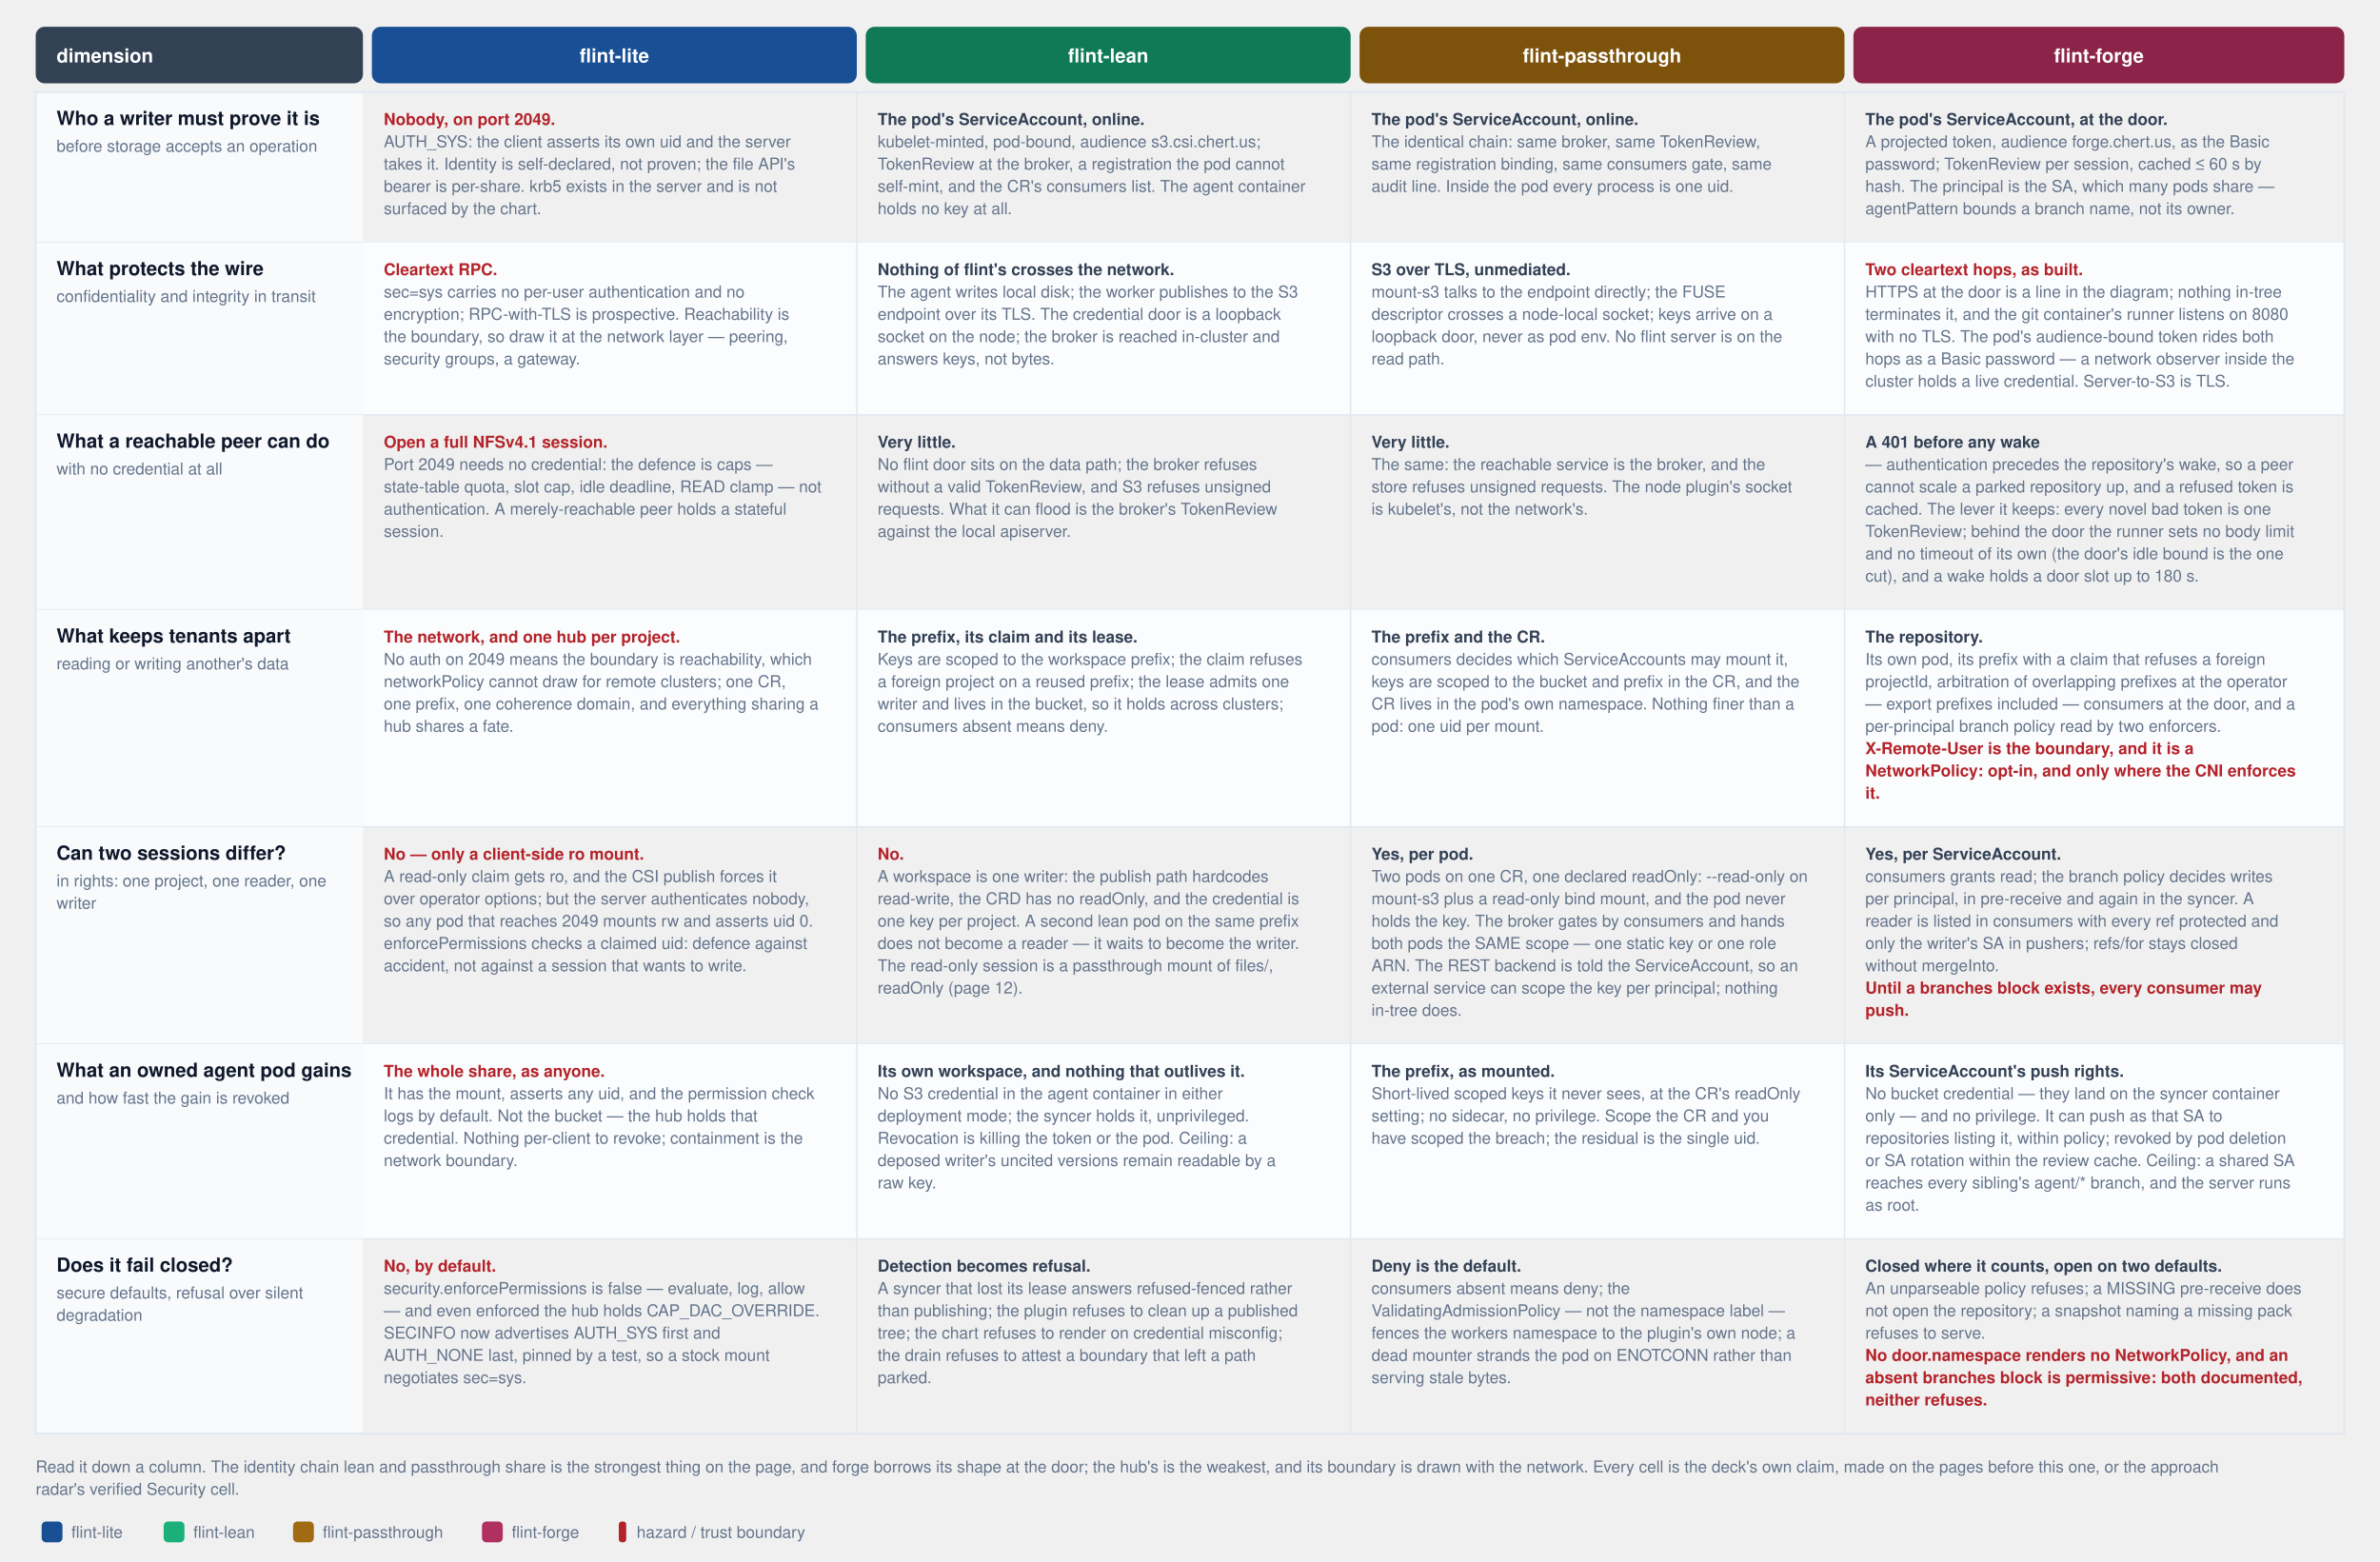
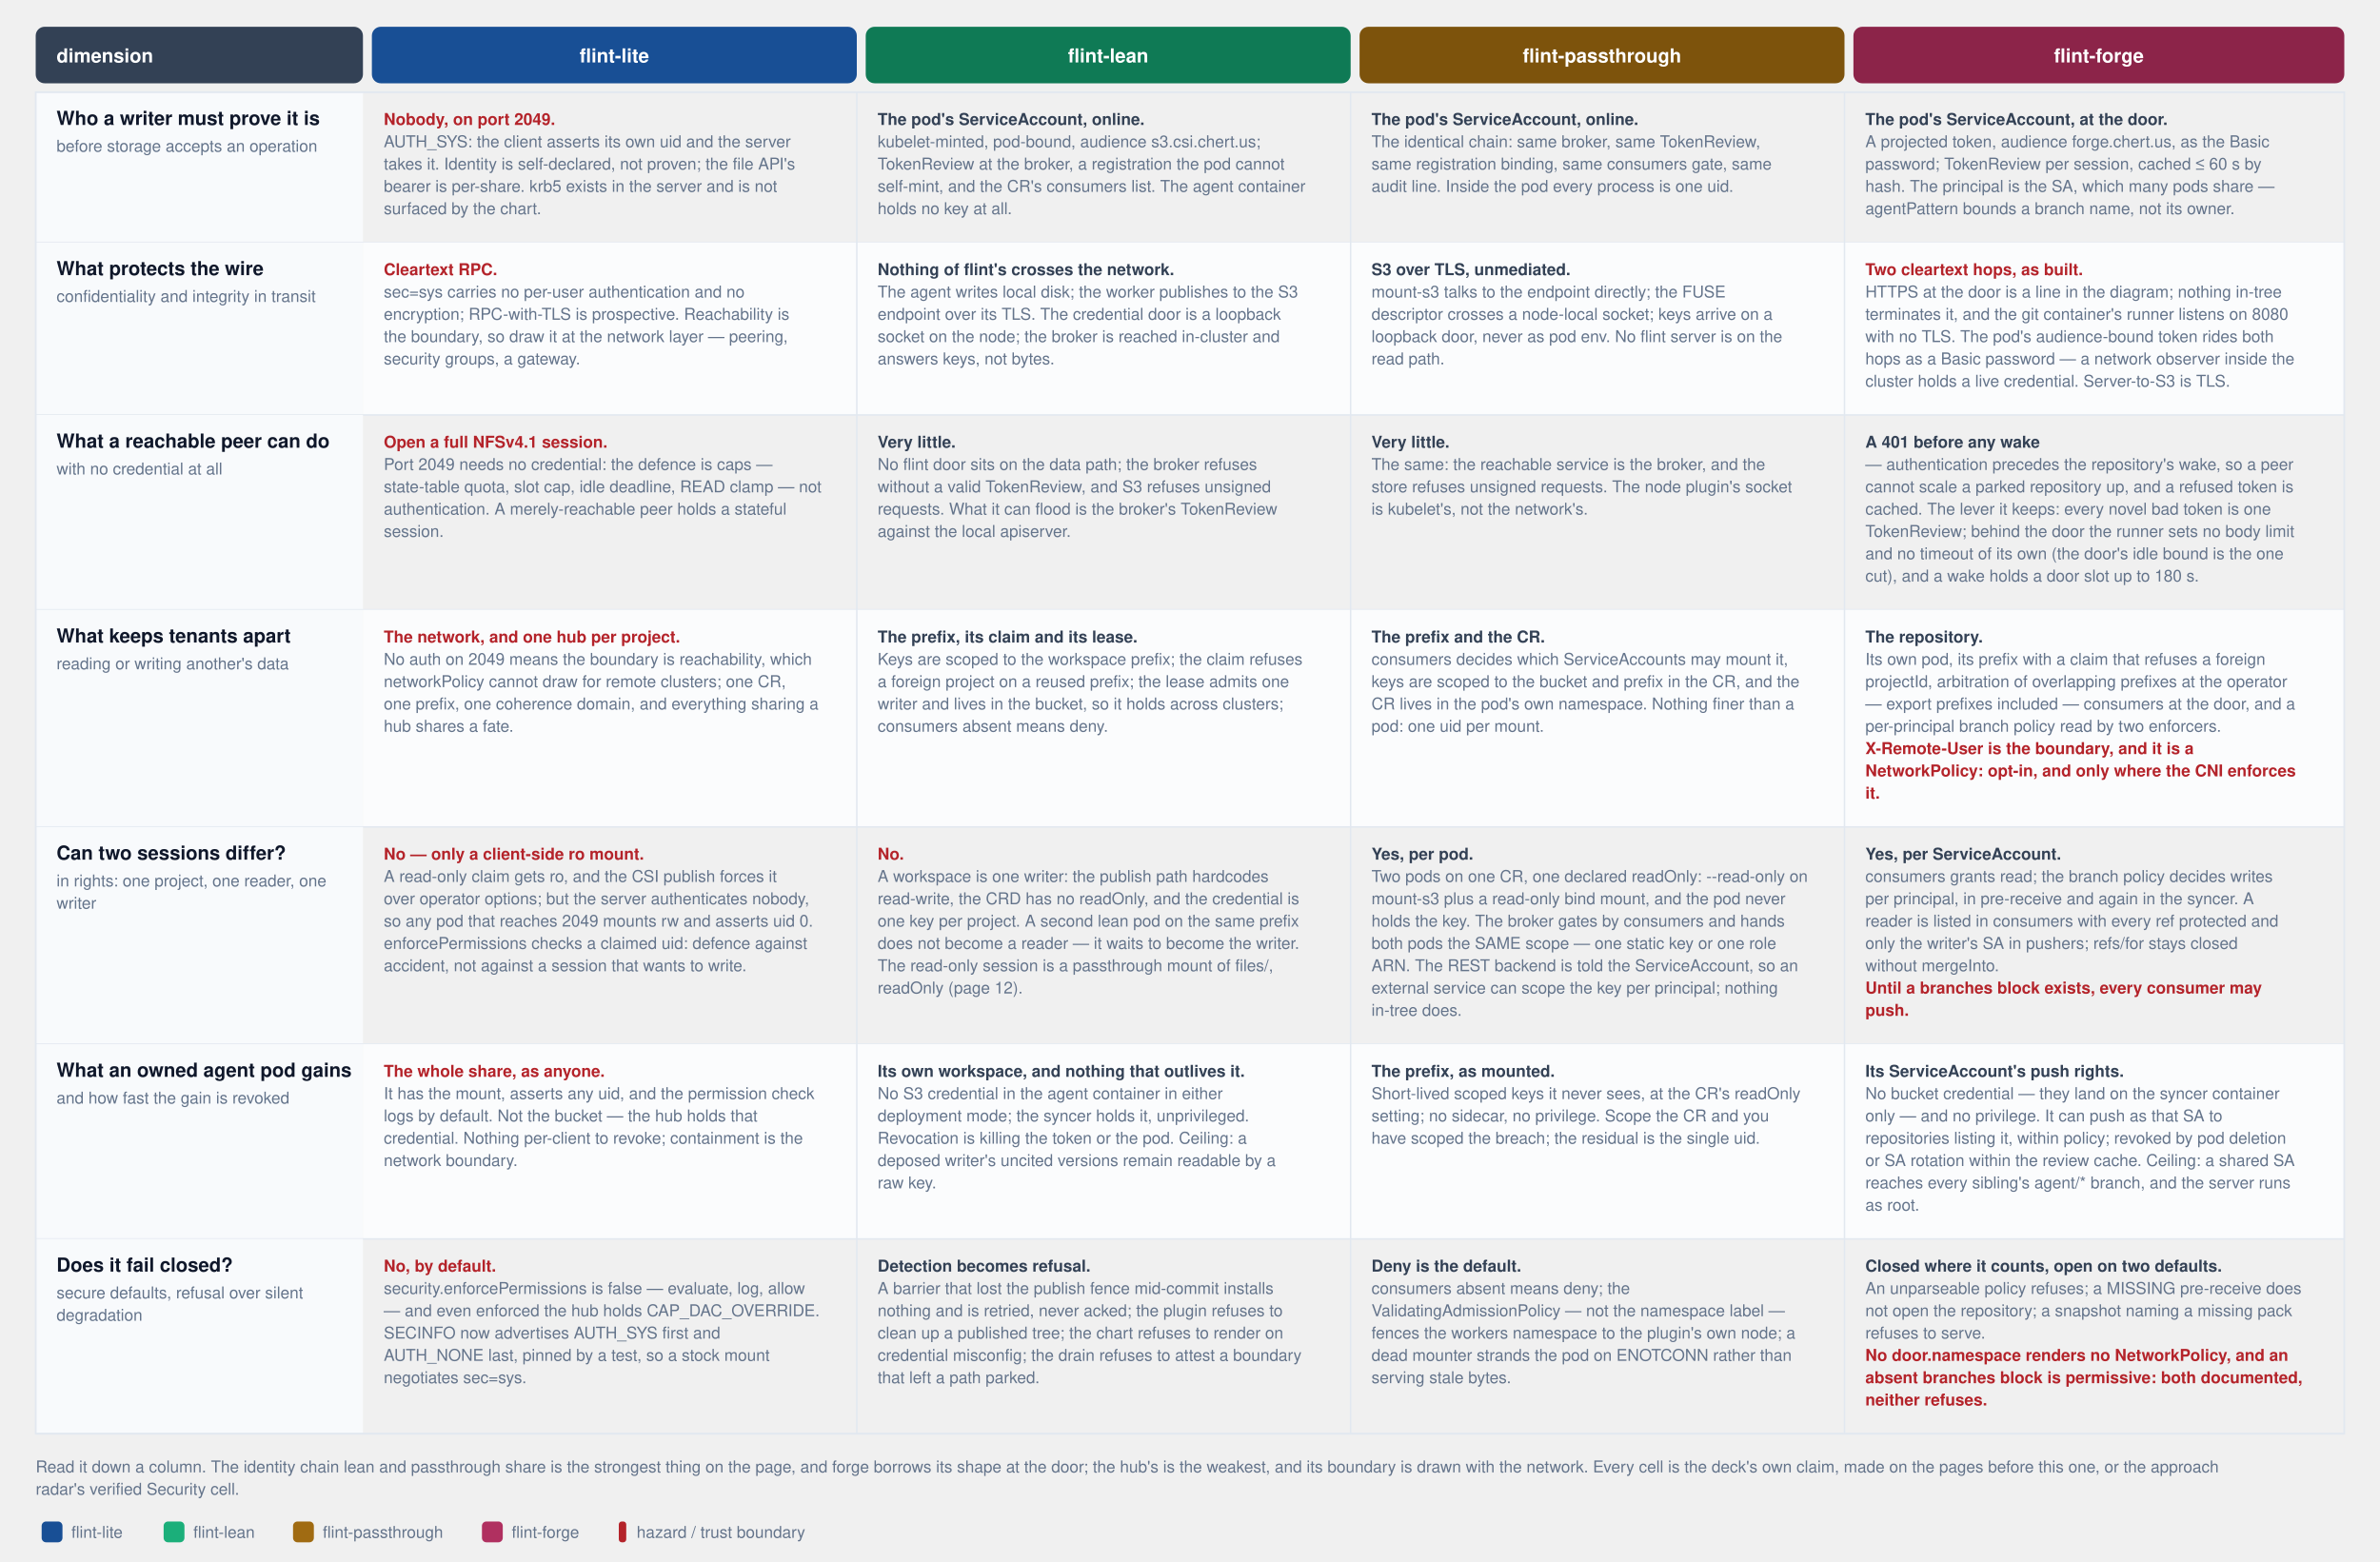
<svg xmlns="http://www.w3.org/2000/svg" viewBox="0 0 1600 1050" role="img" aria-label="The security posture of the four front ends across seven questions: how a writer proves who it is, what protects the wire, what a credential-less peer can do, what keeps tenants apart, whether two sessions on one project can hold different rights, what an attacker who owns an agent pod gains, and whether the posture fails closed under operator error. flint-lite's port 2049 authenticates nobody and its boundary is the network; flint-lean and flint-passthrough prove the pod's ServiceAccount to a broker and hand out short-lived scoped keys; flint-forge proves the same ServiceAccount at a door and rides two cleartext hops inside the cluster.">
  <style>
  text{font-family:"Helvetica Neue",Helvetica,Arial,sans-serif;fill:#0f172a}
  .t1{font-size:17.0px;font-weight:600}
  .t2{font-size:13.0px;font-weight:600}
  .t3{font-size:12.0px}
  .t3b{font-size:12.0px;font-weight:600;fill:#334155}
  .t4{font-size:11.0px;fill:#64748b}
  .t4b{font-size:11.0px;font-weight:600;fill:#334155}
  .mono{font-family:Menlo,"SF Mono",Consolas,monospace;font-size:10.5px;fill:#334155}
  .mute{fill:#64748b}
  .cap{font-size:9.5px;font-weight:600;letter-spacing:.1em;fill:#64748b}
  .num{font-size:11.0px;font-weight:600;fill:#ffffff}
  .on{font-size:13.0px;font-weight:600;fill:#ffffff}
  .onsub{font-size:11.0px;fill:#ffffff;opacity:.85}
  .c-red{fill:#b4232a}
  .c-lite{fill:#184f95} .c-lean{fill:#0f7a55} .c-pass{fill:#7d530c} .c-forge{fill:#8c2449}
  .f-lite{fill:#184f95} .f-lean{fill:#1baf7a} .f-pass{fill:#a06b12} .f-forge{fill:#b03060}
  .f-red{fill:#b4232a} .f-ink{fill:#334155}
  .b-lite{fill:#eef3fa;stroke:#184f95;stroke-width:1.4} .b-lean{fill:#ecf8f2;stroke:#1baf7a;stroke-width:1.4} .b-pass{fill:#faf3e6;stroke:#a06b12;stroke-width:1.4} .b-forge{fill:#faedf2;stroke:#b03060;stroke-width:1.4}
  .hd-lite{fill:#184f95} .hd-lean{fill:#0f7a55} .hd-pass{fill:#7d530c} .hd-forge{fill:#8c2449}
  .hd-lbl{fill:#334155}
  .l-lite{stroke:#184f95;stroke-width:2.2;fill:none} .l-lean{stroke:#1baf7a;stroke-width:2.2;fill:none} .l-pass{stroke:#a06b12;stroke-width:2.2;fill:none} .l-forge{stroke:#b03060;stroke-width:2.2;fill:none}
  .l-ctl{stroke:#94a3b8;stroke-width:1.6;fill:none}
  .l-ink{stroke:#334155;stroke-width:2.2;fill:none}
  .l-red{stroke:#b4232a;stroke-width:2.2;fill:none}
  .bx{fill:#ffffff;stroke:#e2e8f0;stroke-width:1.4}
  .panel{fill:#f8fafc;stroke:#e2e8f0;stroke-width:1.4}
  .s3{fill:#f1f5f9;stroke:#64748b;stroke-width:1.6}
  .grp{fill:none;stroke:#94a3b8;stroke-width:1.3;stroke-dasharray:7 5}
  .hair{stroke:#e2e8f0;stroke-width:1}
  .lbl{fill:#f8fafc} .rowb{fill:#fbfcfd}
  .frame{fill:none;stroke:#e2e8f0;stroke-width:1.2}
  .halo{fill:#ffffff}
  .chip{fill:#f8fafc;stroke:#e2e8f0;stroke-width:1}
  .chip-red{fill:#b4232a}
  .chip-lite{fill:#184f95} .chip-lean{fill:#0f7a55} .chip-pass{fill:#7d530c} .chip-forge{fill:#8c2449}
  .chip .cap{fill:#334155}
  /* On a filled shape. Last on purpose: a class beats a presentation
     attribute, so this must win over .t4/.cap/.mono. */
  .on,.num,.onsub{fill:#ffffff}
  .cap.on{fill:#ffffff}
</style>
  <defs>
    <marker id="a-lite" viewBox="0 0 10 10" refX="9" refY="5" markerWidth="7" markerHeight="7" orient="auto-start-reverse">
      <path d="M0,0 L10,5 L0,10 z" fill="#184f95" />
    </marker>
    <marker id="a-lean" viewBox="0 0 10 10" refX="9" refY="5" markerWidth="7" markerHeight="7" orient="auto-start-reverse">
      <path d="M0,0 L10,5 L0,10 z" fill="#1baf7a" />
    </marker>
    <marker id="a-pass" viewBox="0 0 10 10" refX="9" refY="5" markerWidth="7" markerHeight="7" orient="auto-start-reverse">
      <path d="M0,0 L10,5 L0,10 z" fill="#a06b12" />
    </marker>
    <marker id="a-forge" viewBox="0 0 10 10" refX="9" refY="5" markerWidth="7" markerHeight="7" orient="auto-start-reverse">
      <path d="M0,0 L10,5 L0,10 z" fill="#b03060" />
    </marker>
    <marker id="a-ctl" viewBox="0 0 10 10" refX="9" refY="5" markerWidth="7" markerHeight="7" orient="auto-start-reverse">
      <path d="M0,0 L10,5 L0,10 z" fill="#94a3b8" />
    </marker>
    <marker id="a-ink" viewBox="0 0 10 10" refX="9" refY="5" markerWidth="7" markerHeight="7" orient="auto-start-reverse">
      <path d="M0,0 L10,5 L0,10 z" fill="#334155" />
    </marker>
    <marker id="a-red" viewBox="0 0 10 10" refX="9" refY="5" markerWidth="7" markerHeight="7" orient="auto-start-reverse">
      <path d="M0,0 L10,5 L0,10 z" fill="#b4232a" />
    </marker>
  </defs>
  <rect x="24" y="18" width="220" height="38" rx="6" class="hd-lbl" />
  <text class="on" x="38" y="42">dimension</text>
  <rect x="250" y="18" width="326" height="38" rx="6" class="hd-lite" />
  <text class="on" x="413" y="42" style="text-anchor:middle">flint-lite</text>
  <rect x="582" y="18" width="326" height="38" rx="6" class="hd-lean" />
  <text class="on" x="745" y="42" style="text-anchor:middle">flint-lean</text>
  <rect x="914" y="18" width="326" height="38" rx="6" class="hd-pass" />
  <text class="on" x="1077" y="42" style="text-anchor:middle">flint-passthrough</text>
  <rect x="1246" y="18" width="330" height="38" rx="6" class="hd-forge" />
  <text class="on" x="1411" y="42" style="text-anchor:middle">flint-forge</text>
  <rect x="24" y="62" width="220" height="101" rx="0" class="lbl" />
  <text class="t2" x="38" y="84">Who a writer must prove it is</text>
  <text class="t4" x="38" y="102">before storage accepts an operation</text>
  <text class="t4b c-red" x="258" y="84">Nobody, on port 2049.</text>
  <text class="t4" x="258" y="99">AUTH_SYS: the client asserts its own uid and the server</text>
  <text class="t4" x="258" y="114">takes it. Identity is self-declared, not proven; the file API's</text>
  <text class="t4" x="258" y="129">bearer is per-share. krb5 exists in the server and is not</text>
  <text class="t4" x="258" y="144">surfaced by the chart.</text>
  <text class="t4b" x="590" y="84">The pod's ServiceAccount, online.</text>
  <text class="t4" x="590" y="99">kubelet-minted, pod-bound, audience s3.csi.chert.us;</text>
  <text class="t4" x="590" y="114">TokenReview at the broker, a registration the pod cannot</text>
  <text class="t4" x="590" y="129">self-mint, and the CR's consumers list. The agent container</text>
  <text class="t4" x="590" y="144">holds no key at all.</text>
  <text class="t4b" x="922" y="84">The pod's ServiceAccount, online.</text>
  <text class="t4" x="922" y="99">The identical chain: same broker, same TokenReview,</text>
  <text class="t4" x="922" y="114">same registration binding, same consumers gate, same</text>
  <text class="t4" x="922" y="129">audit line. Inside the pod every process is one uid.</text>
  <text class="t4b" x="1254" y="84">The pod's ServiceAccount, at the door.</text>
  <text class="t4" x="1254" y="99">A projected token, audience forge.chert.us, as the Basic</text>
  <text class="t4" x="1254" y="114">password; TokenReview per session, cached ≤ 60 s by</text>
  <text class="t4" x="1254" y="129">hash. The principal is the SA, which many pods share —</text>
  <text class="t4" x="1254" y="144">agentPattern bounds a branch name, not its owner.</text>
  <line class="hair" x1="24" y1="163" x2="1576" y2="163" />
  <rect x="24" y="163" width="220" height="116" rx="0" class="lbl" />
  <rect x="244" y="163" width="1332" height="116" rx="0" class="rowb" />
  <text class="t2" x="38" y="185">What protects the wire</text>
  <text class="t4" x="38" y="203">confidentiality and integrity in transit</text>
  <text class="t4b c-red" x="258" y="185">Cleartext RPC.</text>
  <text class="t4" x="258" y="200">sec=sys carries no per-user authentication and no</text>
  <text class="t4" x="258" y="215">encryption; RPC-with-TLS is prospective. Reachability is</text>
  <text class="t4" x="258" y="230">the boundary, so draw it at the network layer — peering,</text>
  <text class="t4" x="258" y="245">security groups, a gateway.</text>
  <text class="t4b" x="590" y="185">Nothing of flint's crosses the network.</text>
  <text class="t4" x="590" y="200">The agent writes local disk; the worker publishes to the S3</text>
  <text class="t4" x="590" y="215">endpoint over its TLS. The credential door is a loopback</text>
  <text class="t4" x="590" y="230">socket on the node; the broker is reached in-cluster and</text>
  <text class="t4" x="590" y="245">answers keys, not bytes.</text>
  <text class="t4b" x="922" y="185">S3 over TLS, unmediated.</text>
  <text class="t4" x="922" y="200">mount-s3 talks to the endpoint directly; the FUSE</text>
  <text class="t4" x="922" y="215">descriptor crosses a node-local socket; keys arrive on a</text>
  <text class="t4" x="922" y="230">loopback door, never as pod env. No flint server is on the</text>
  <text class="t4" x="922" y="245">read path.</text>
  <text class="t4b c-red" x="1254" y="185">Two cleartext hops, as built.</text>
  <text class="t4" x="1254" y="200">HTTPS at the door is a line in the diagram; nothing in-tree</text>
  <text class="t4" x="1254" y="215">terminates it, and the git container's runner listens on 8080</text>
  <text class="t4" x="1254" y="230">with no TLS. The pod's audience-bound token rides both</text>
  <text class="t4" x="1254" y="245">hops as a Basic password — a network observer inside the</text>
  <text class="t4" x="1254" y="260">cluster holds a live credential. Server-to-S3 is TLS.</text>
  <line class="hair" x1="24" y1="279" x2="1576" y2="279" />
  <rect x="24" y="279" width="220" height="131" rx="0" class="lbl" />
  <text class="t2" x="38" y="301">What a reachable peer can do</text>
  <text class="t4" x="38" y="319">with no credential at all</text>
  <text class="t4b c-red" x="258" y="301">Open a full NFSv4.1 session.</text>
  <text class="t4" x="258" y="316">Port 2049 needs no credential: the defence is caps —</text>
  <text class="t4" x="258" y="331">state-table quota, slot cap, idle deadline, READ clamp — not</text>
  <text class="t4" x="258" y="346">authentication. A merely-reachable peer holds a stateful</text>
  <text class="t4" x="258" y="361">session.</text>
  <text class="t4b" x="590" y="301">Very little.</text>
  <text class="t4" x="590" y="316">No flint door sits on the data path; the broker refuses</text>
  <text class="t4" x="590" y="331">without a valid TokenReview, and S3 refuses unsigned</text>
  <text class="t4" x="590" y="346">requests. What it can flood is the broker's TokenReview</text>
  <text class="t4" x="590" y="361">against the local apiserver.</text>
  <text class="t4b" x="922" y="301">Very little.</text>
  <text class="t4" x="922" y="316">The same: the reachable service is the broker, and the</text>
  <text class="t4" x="922" y="331">store refuses unsigned requests. The node plugin's socket</text>
  <text class="t4" x="922" y="346">is kubelet's, not the network's.</text>
  <text class="t4b" x="1254" y="301">A 401 before any wake</text>
  <text class="t4" x="1254" y="316">— authentication precedes the repository's wake, so a peer</text>
  <text class="t4" x="1254" y="331">cannot scale a parked repository up, and a refused token is</text>
  <text class="t4" x="1254" y="346">cached. The lever it keeps: every novel bad token is one</text>
  <text class="t4" x="1254" y="361">TokenReview; behind the door the runner sets no body limit</text>
  <text class="t4" x="1254" y="376">and no timeout of its own (the door's idle bound is the one</text>
  <text class="t4" x="1254" y="391">cut), and a wake holds a door slot up to 180 s.</text>
  <line class="hair" x1="24" y1="410" x2="1576" y2="410" />
  <rect x="24" y="410" width="220" height="146" rx="0" class="lbl" />
  <rect x="244" y="410" width="1332" height="146" rx="0" class="rowb" />
  <text class="t2" x="38" y="432">What keeps tenants apart</text>
  <text class="t4" x="38" y="450">reading or writing another's data</text>
  <text class="t4b c-red" x="258" y="432">The network, and one hub per project.</text>
  <text class="t4" x="258" y="447">No auth on 2049 means the boundary is reachability, which</text>
  <text class="t4" x="258" y="462">networkPolicy cannot draw for remote clusters; one CR,</text>
  <text class="t4" x="258" y="477">one prefix, one coherence domain, and everything sharing a</text>
  <text class="t4" x="258" y="492">hub shares a fate.</text>
  <text class="t4b" x="590" y="432">The prefix, its claim and its lease.</text>
  <text class="t4" x="590" y="447">Keys are scoped to the workspace prefix; the claim refuses</text>
  <text class="t4" x="590" y="462">a foreign project on a reused prefix; the lease admits one</text>
  <text class="t4" x="590" y="477">writer and lives in the bucket, so it holds across clusters;</text>
  <text class="t4" x="590" y="492">consumers absent means deny.</text>
  <text class="t4b" x="922" y="432">The prefix and the CR.</text>
  <text class="t4" x="922" y="447">consumers decides which ServiceAccounts may mount it,</text>
  <text class="t4" x="922" y="462">keys are scoped to the bucket and prefix in the CR, and the</text>
  <text class="t4" x="922" y="477">CR lives in the pod's own namespace. Nothing finer than a</text>
  <text class="t4" x="922" y="492">pod: one uid per mount.</text>
  <text class="t4b" x="1254" y="432">The repository.</text>
  <text class="t4" x="1254" y="447">Its own pod, its prefix with a claim that refuses a foreign</text>
  <text class="t4" x="1254" y="462">projectId, arbitration of overlapping prefixes at the operator</text>
  <text class="t4" x="1254" y="477">— export prefixes included — consumers at the door, and a</text>
  <text class="t4" x="1254" y="492">per-principal branch policy read by two enforcers.</text>
  <text class="t4b c-red" x="1254" y="507">X-Remote-User is the boundary, and it is a</text>
  <text class="t4b c-red" x="1254" y="522">NetworkPolicy: opt-in, and only where the CNI enforces</text>
  <text class="t4b c-red" x="1254" y="537">it.</text>
  <line class="hair" x1="24" y1="556" x2="1576" y2="556" />
  <rect x="24" y="556" width="220" height="146" rx="0" class="lbl" />
  <text class="t2" x="38" y="578">Can two sessions differ?</text>
  <text class="t4" x="38" y="596">in rights: one project, one reader, one</text>
  <text class="t4" x="38" y="611">writer</text>
  <text class="t4b c-red" x="258" y="578">No — only a client-side ro mount.</text>
  <text class="t4" x="258" y="593">A read-only claim gets ro, and the CSI publish forces it</text>
  <text class="t4" x="258" y="608">over operator options; but the server authenticates nobody,</text>
  <text class="t4" x="258" y="623">so any pod that reaches 2049 mounts rw and asserts uid 0.</text>
  <text class="t4" x="258" y="638">enforcePermissions checks a claimed uid: defence against</text>
  <text class="t4" x="258" y="653">accident, not against a session that wants to write.</text>
  <text class="t4b c-red" x="590" y="578">No.</text>
  <text class="t4" x="590" y="593">A workspace is one writer: the publish path hardcodes</text>
  <text class="t4" x="590" y="608">read-write, the CRD has no readOnly, and the credential is</text>
  <text class="t4" x="590" y="623">one key per project. A second lean pod on the same prefix</text>
  <text class="t4" x="590" y="638">does not become a reader — it waits to become the writer.</text>
  <text class="t4" x="590" y="653">The read-only session is a passthrough mount of files/,</text>
  <text class="t4" x="590" y="668">readOnly (page 12).</text>
  <text class="t4b" x="922" y="578">Yes, per pod.</text>
  <text class="t4" x="922" y="593">Two pods on one CR, one declared readOnly: --read-only on</text>
  <text class="t4" x="922" y="608">mount-s3 plus a read-only bind mount, and the pod never</text>
  <text class="t4" x="922" y="623">holds the key. The broker gates by consumers and hands</text>
  <text class="t4" x="922" y="638">both pods the SAME scope — one static key or one role</text>
  <text class="t4" x="922" y="653">ARN. The REST backend is told the ServiceAccount, so an</text>
  <text class="t4" x="922" y="668">external service can scope the key per principal; nothing</text>
  <text class="t4" x="922" y="683">in-tree does.</text>
  <text class="t4b" x="1254" y="578">Yes, per ServiceAccount.</text>
  <text class="t4" x="1254" y="593">consumers grants read; the branch policy decides writes</text>
  <text class="t4" x="1254" y="608">per principal, in pre-receive and again in the syncer. A</text>
  <text class="t4" x="1254" y="623">reader is listed in consumers with every ref protected and</text>
  <text class="t4" x="1254" y="638">only the writer's SA in pushers; refs/for stays closed</text>
  <text class="t4" x="1254" y="653">without mergeInto.</text>
  <text class="t4b c-red" x="1254" y="668">Until a branches block exists, every consumer may</text>
  <text class="t4b c-red" x="1254" y="683">push.</text>
  <line class="hair" x1="24" y1="702" x2="1576" y2="702" />
  <rect x="24" y="702" width="220" height="131" rx="0" class="lbl" />
  <rect x="244" y="702" width="1332" height="131" rx="0" class="rowb" />
  <text class="t2" x="38" y="724">What an owned agent pod gains</text>
  <text class="t4" x="38" y="742">and how fast the gain is revoked</text>
  <text class="t4b c-red" x="258" y="724">The whole share, as anyone.</text>
  <text class="t4" x="258" y="739">It has the mount, asserts any uid, and the permission check</text>
  <text class="t4" x="258" y="754">logs by default. Not the bucket — the hub holds that</text>
  <text class="t4" x="258" y="769">credential. Nothing per-client to revoke; containment is the</text>
  <text class="t4" x="258" y="784">network boundary.</text>
  <text class="t4b" x="590" y="724">Its own workspace, and nothing that outlives it.</text>
  <text class="t4" x="590" y="739">No S3 credential in the agent container in either</text>
  <text class="t4" x="590" y="754">deployment mode; the syncer holds it, unprivileged.</text>
  <text class="t4" x="590" y="769">Revocation is killing the token or the pod. Ceiling: a</text>
  <text class="t4" x="590" y="784">deposed writer's uncited versions remain readable by a</text>
  <text class="t4" x="590" y="799">raw key.</text>
  <text class="t4b" x="922" y="724">The prefix, as mounted.</text>
  <text class="t4" x="922" y="739">Short-lived scoped keys it never sees, at the CR's readOnly</text>
  <text class="t4" x="922" y="754">setting; no sidecar, no privilege. Scope the CR and you</text>
  <text class="t4" x="922" y="769">have scoped the breach; the residual is the single uid.</text>
  <text class="t4b" x="1254" y="724">Its ServiceAccount's push rights.</text>
  <text class="t4" x="1254" y="739">No bucket credential — they land on the syncer container</text>
  <text class="t4" x="1254" y="754">only — and no privilege. It can push as that SA to</text>
  <text class="t4" x="1254" y="769">repositories listing it, within policy; revoked by pod deletion</text>
  <text class="t4" x="1254" y="784">or SA rotation within the review cache. Ceiling: a shared SA</text>
  <text class="t4" x="1254" y="799">reaches every sibling's agent/* branch, and the server runs</text>
  <text class="t4" x="1254" y="814">as root.</text>
  <line class="hair" x1="24" y1="833" x2="1576" y2="833" />
  <rect x="24" y="833" width="220" height="131" rx="0" class="lbl" />
  <text class="t2" x="38" y="855">Does it fail closed?</text>
  <text class="t4" x="38" y="873">secure defaults, refusal over silent</text>
  <text class="t4" x="38" y="888">degradation</text>
  <text class="t4b c-red" x="258" y="855">No, by default.</text>
  <text class="t4" x="258" y="870">security.enforcePermissions is false — evaluate, log, allow</text>
  <text class="t4" x="258" y="885">— and even enforced the hub holds CAP_DAC_OVERRIDE.</text>
  <text class="t4" x="258" y="900">SECINFO now advertises AUTH_SYS first and</text>
  <text class="t4" x="258" y="915">AUTH_NONE last, pinned by a test, so a stock mount</text>
  <text class="t4" x="258" y="930">negotiates sec=sys.</text>
  <text class="t4b" x="590" y="855">Detection becomes refusal.</text>
-   <text class="t4" x="590" y="870">A syncer that lost its lease answers refused-fenced rather</text>
-   <text class="t4" x="590" y="885">than publishing; the plugin refuses to clean up a published</text>
-   <text class="t4" x="590" y="900">tree; the chart refuses to render on credential misconfig;</text>
-   <text class="t4" x="590" y="915">the drain refuses to attest a boundary that left a path</text>
-   <text class="t4" x="590" y="930">parked.</text>
+   <text class="t4" x="590" y="870">A barrier that lost the publish fence mid-commit installs</text>
+   <text class="t4" x="590" y="885">nothing and is retried, never acked; the plugin refuses to</text>
+   <text class="t4" x="590" y="900">clean up a published tree; the chart refuses to render on</text>
+   <text class="t4" x="590" y="915">credential misconfig; the drain refuses to attest a boundary</text>
+   <text class="t4" x="590" y="930">that left a path parked.</text>
  <text class="t4b" x="922" y="855">Deny is the default.</text>
  <text class="t4" x="922" y="870">consumers absent means deny; the</text>
  <text class="t4" x="922" y="885">ValidatingAdmissionPolicy — not the namespace label —</text>
  <text class="t4" x="922" y="900">fences the workers namespace to the plugin's own node; a</text>
  <text class="t4" x="922" y="915">dead mounter strands the pod on ENOTCONN rather than</text>
  <text class="t4" x="922" y="930">serving stale bytes.</text>
  <text class="t4b" x="1254" y="855">Closed where it counts, open on two defaults.</text>
  <text class="t4" x="1254" y="870">An unparseable policy refuses; a MISSING pre-receive does</text>
  <text class="t4" x="1254" y="885">not open the repository; a snapshot naming a missing pack</text>
  <text class="t4" x="1254" y="900">refuses to serve.</text>
  <text class="t4b c-red" x="1254" y="915">No door.namespace renders no NetworkPolicy, and an</text>
  <text class="t4b c-red" x="1254" y="930">absent branches block is permissive: both documented,</text>
  <text class="t4b c-red" x="1254" y="945">neither refuses.</text>
  <line class="hair" x1="24" y1="964" x2="1576" y2="964" />
  <rect x="24" y="62" width="1552" height="902" rx="0" class="frame" />
  <line class="hair" x1="576" y1="62" x2="576" y2="964" />
  <line class="hair" x1="908" y1="62" x2="908" y2="964" />
  <line class="hair" x1="1240" y1="62" x2="1240" y2="964" />
  <text class="t4" x="24" y="990">Read it down a column. The identity chain lean and passthrough share is the strongest thing on the page, and forge borrows its shape at the door; the hub's is the weakest, and its boundary is drawn with the network. Every cell is the deck's own claim, made on the pages before this one, or the approach</text>
  <text class="t4" x="24" y="1005">radar's verified Security cell.</text>
  <rect x="28" y="1023" width="14" height="14" rx="3" class="f-lite" />
  <text class="t4" x="48" y="1034">flint-lite</text>
  <rect x="110" y="1023" width="14" height="14" rx="3" class="f-lean" />
  <text class="t4" x="130" y="1034">flint-lean</text>
  <rect x="197" y="1023" width="14" height="14" rx="3" class="f-pass" />
  <text class="t4" x="217" y="1034">flint-passthrough</text>
  <rect x="324" y="1023" width="14" height="14" rx="3" class="f-forge" />
  <text class="t4" x="344" y="1034">flint-forge</text>
  <rect x="416" y="1023" width="5" height="14" rx="2" class="f-red" />
  <text class="t4" x="428" y="1034">hazard / trust boundary</text>
</svg>
